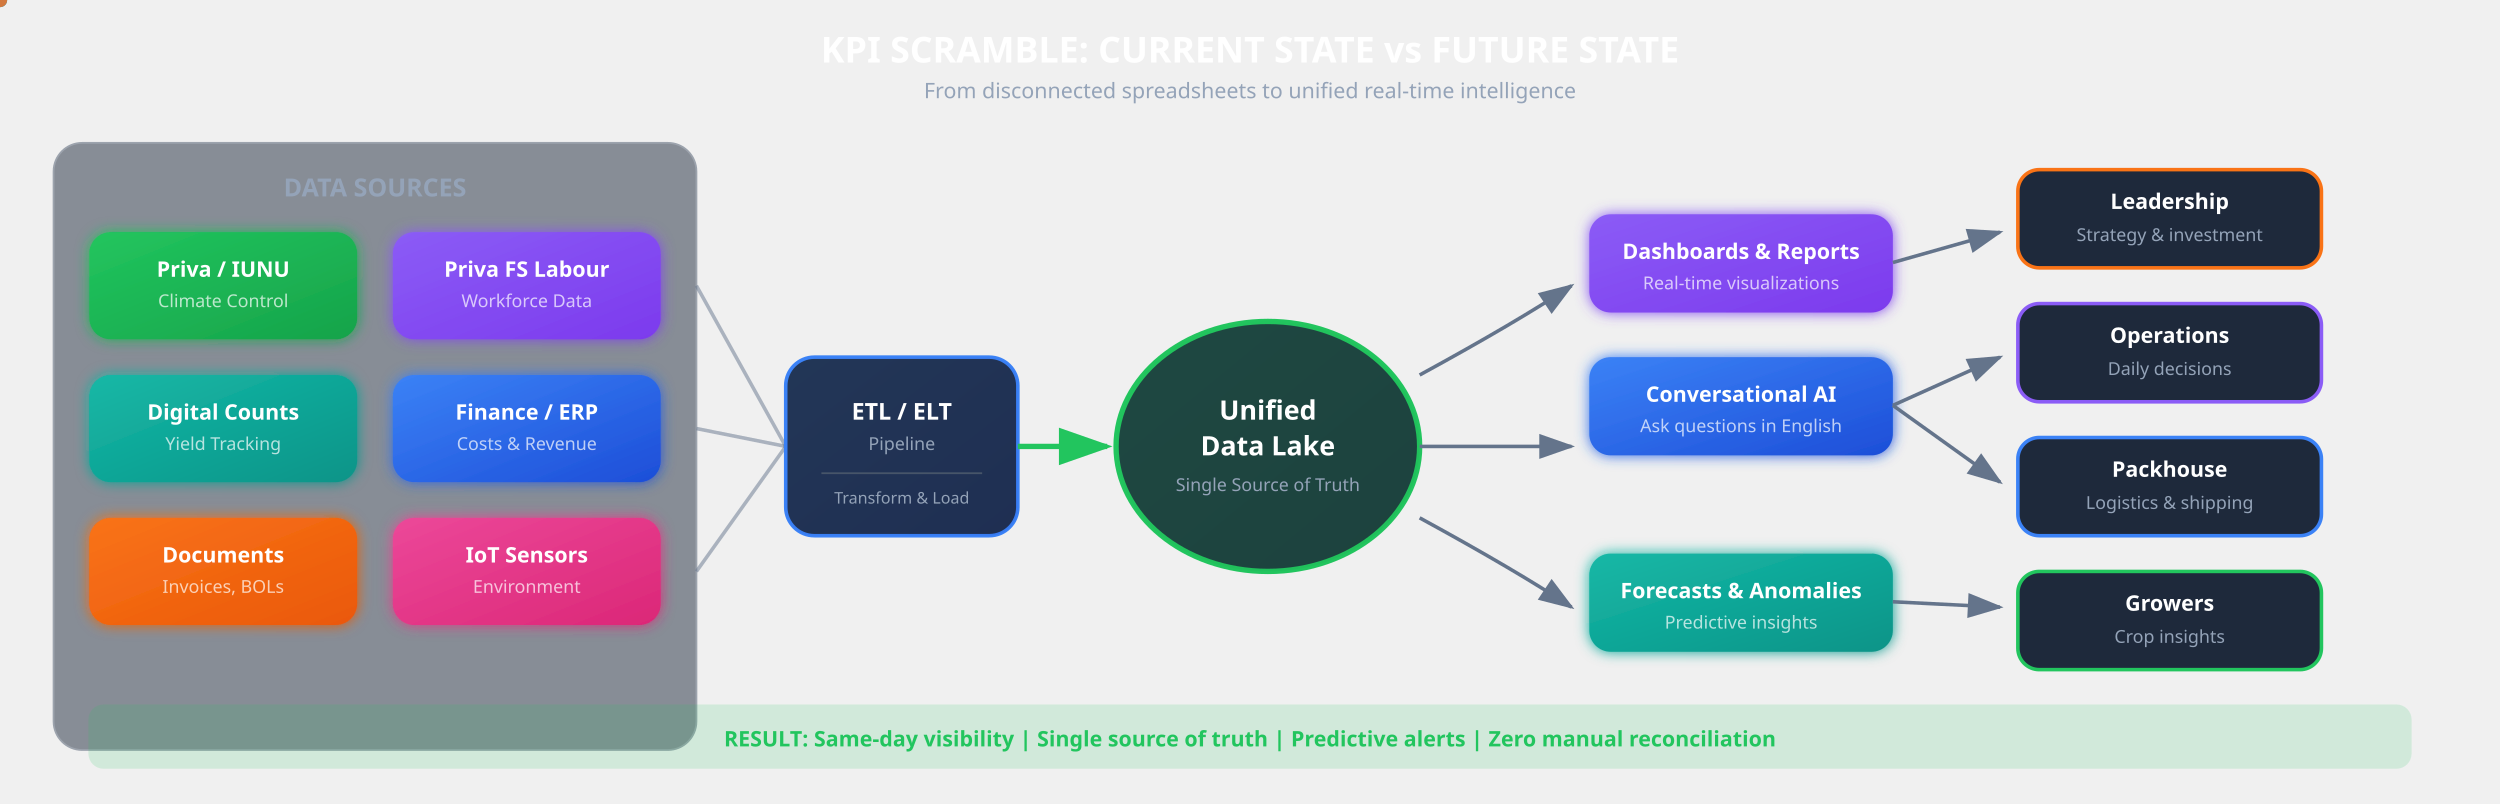
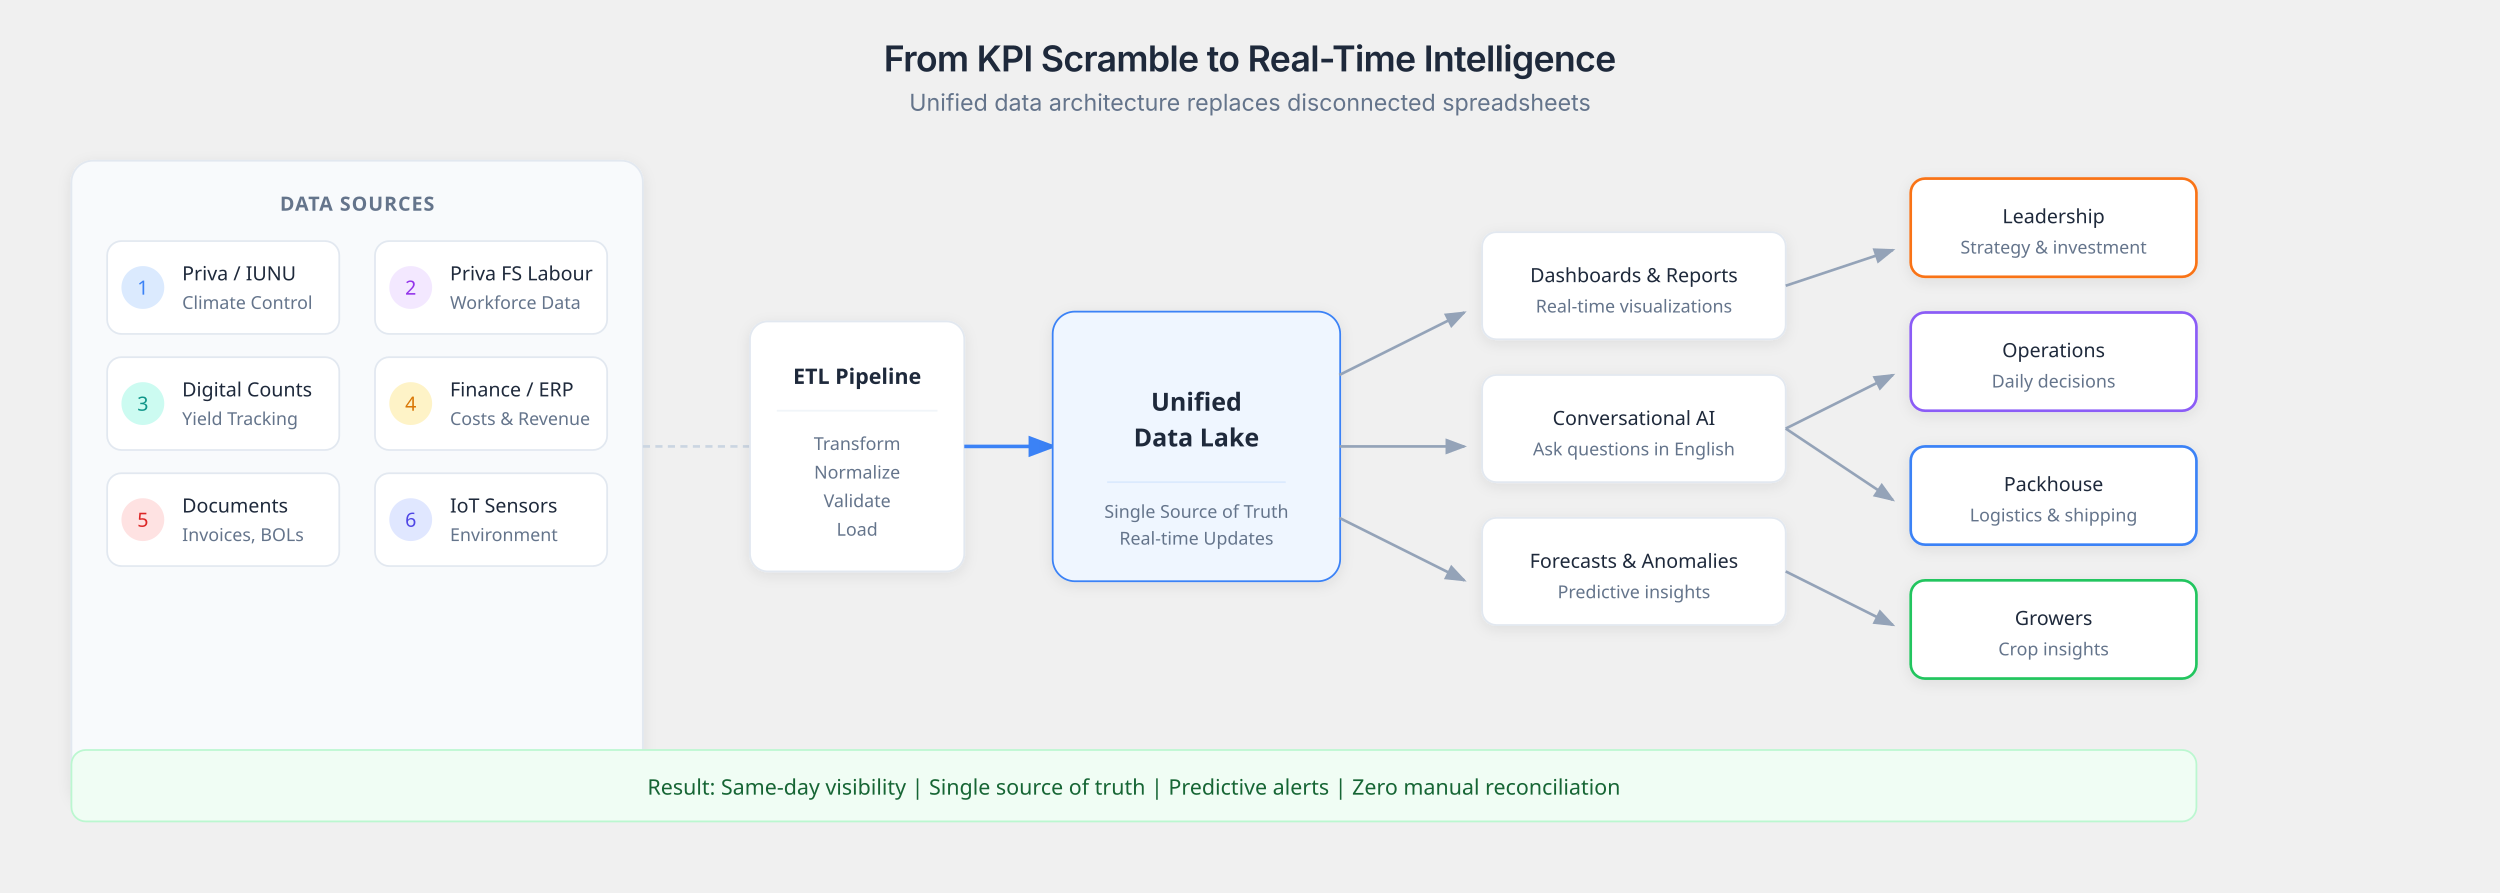
- <svg xmlns="http://www.w3.org/2000/svg" viewBox="0 0 1400 450" style="background: linear-gradient(135deg, #1e293b 0%, #0f172a 100%);">
+ <svg xmlns="http://www.w3.org/2000/svg" viewBox="0 0 1400 500" style="background: #faf9f7;">
  <defs>
-     <linearGradient id="blueGrad2" x1="0%" y1="0%" x2="100%" y2="100%">
-       <stop offset="0%" style="stop-color:#3b82f6;stop-opacity:1" />
-       <stop offset="100%" style="stop-color:#1d4ed8;stop-opacity:1" />
-     </linearGradient>
-     <linearGradient id="greenGrad2" x1="0%" y1="0%" x2="100%" y2="100%">
-       <stop offset="0%" style="stop-color:#22c55e;stop-opacity:1" />
-       <stop offset="100%" style="stop-color:#16a34a;stop-opacity:1" />
-     </linearGradient>
-     <linearGradient id="purpleGrad2" x1="0%" y1="0%" x2="100%" y2="100%">
-       <stop offset="0%" style="stop-color:#8b5cf6;stop-opacity:1" />
-       <stop offset="100%" style="stop-color:#7c3aed;stop-opacity:1" />
-     </linearGradient>
-     <linearGradient id="orangeGrad2" x1="0%" y1="0%" x2="100%" y2="100%">
-       <stop offset="0%" style="stop-color:#f97316;stop-opacity:1" />
-       <stop offset="100%" style="stop-color:#ea580c;stop-opacity:1" />
-     </linearGradient>
-     <linearGradient id="tealGrad2" x1="0%" y1="0%" x2="100%" y2="100%">
-       <stop offset="0%" style="stop-color:#14b8a6;stop-opacity:1" />
-       <stop offset="100%" style="stop-color:#0d9488;stop-opacity:1" />
-     </linearGradient>
-     <linearGradient id="pinkGrad2" x1="0%" y1="0%" x2="100%" y2="100%">
-       <stop offset="0%" style="stop-color:#ec4899;stop-opacity:1" />
-       <stop offset="100%" style="stop-color:#db2777;stop-opacity:1" />
-     </linearGradient>
-     <filter id="glow2" x="-50%" y="-50%" width="200%" height="200%">
-       <feGaussianBlur stdDeviation="4" result="coloredBlur" />
-       <feMerge>
-         <feMergeNode in="coloredBlur" />
-         <feMergeNode in="SourceGraphic" />
-       </feMerge>
+     <filter id="softShadow" x="-20%" y="-20%" width="140%" height="140%">
+       <feDropShadow dx="0" dy="2" stdDeviation="4" flood-color="#000" flood-opacity="0.08" />
    </filter>
-     <marker id="arrow2" markerWidth="10" markerHeight="7" refX="9" refY="3.5" orient="auto">
-       <polygon points="0 0, 10 3.5, 0 7" fill="#64748b" />
+     <marker id="arrowMuted" markerWidth="8" markerHeight="6" refX="7" refY="3" orient="auto">
+       <polygon points="0 0, 8 3, 0 6" fill="#94a3b8" />
    </marker>
-     <marker id="arrowGreen" markerWidth="10" markerHeight="7" refX="9" refY="3.5" orient="auto">
-       <polygon points="0 0, 10 3.5, 0 7" fill="#22c55e" />
+     <marker id="arrowAccent" markerWidth="8" markerHeight="6" refX="7" refY="3" orient="auto">
+       <polygon points="0 0, 8 3, 0 6" fill="#3b82f6" />
    </marker>
  </defs>
-   <text x="700" y="35" fill="white" font-family="system-ui, sans-serif" font-size="20" font-weight="700" text-anchor="middle">KPI SCRAMBLE: CURRENT STATE vs FUTURE STATE</text>
-   <text x="700" y="55" fill="#94a3b8" font-family="system-ui, sans-serif" font-size="12" text-anchor="middle">From disconnected spreadsheets to unified real-time intelligence</text>
-   <rect x="30" y="80" width="360" height="340" rx="16" fill="#1e293b" stroke="#475569" stroke-width="1" opacity="0.5" />
-   <text x="210" y="110" fill="#94a3b8" font-family="system-ui, sans-serif" font-size="14" font-weight="600" text-anchor="middle">DATA SOURCES</text>
-   <g transform="translate(50, 130)">
-     <rect x="0" y="0" width="150" height="60" rx="12" fill="url(#greenGrad2)" filter="url(#glow2)" />
-     <text x="75" y="25" fill="white" font-family="system-ui, sans-serif" font-size="12" font-weight="600" text-anchor="middle">Priva / IUNU</text>
-     <text x="75" y="42" fill="rgba(255,255,255,0.7)" font-family="system-ui, sans-serif" font-size="10" text-anchor="middle">Climate Control</text>
+   <text x="700" y="40" fill="#1e293b" font-family="system-ui, -apple-system, sans-serif" font-size="20" font-weight="600" text-anchor="middle" letter-spacing="-0.02em">From KPI Scramble to Real-Time Intelligence</text>
+   <text x="700" y="62" fill="#64748b" font-family="system-ui, -apple-system, sans-serif" font-size="13" text-anchor="middle">Unified data architecture replaces disconnected spreadsheets</text>
+   <rect x="40" y="90" width="320" height="360" rx="12" fill="#f8fafc" stroke="#e2e8f0" stroke-width="1" filter="url(#softShadow)" />
+   <text x="200" y="118" fill="#64748b" font-family="system-ui, sans-serif" font-size="11" font-weight="600" text-anchor="middle" letter-spacing="0.05em">DATA SOURCES</text>
+   <g transform="translate(60, 135)">
+     <rect x="0" y="0" width="130" height="52" rx="8" fill="white" stroke="#e2e8f0" stroke-width="1" />
+     <circle cx="20" cy="26" r="12" fill="#dbeafe" />
+     <text x="20" y="30" fill="#3b82f6" font-family="system-ui, sans-serif" font-size="11" text-anchor="middle">1</text>
+     <text x="42" y="22" fill="#1e293b" font-family="system-ui, sans-serif" font-size="11" font-weight="500">Priva / IUNU</text>
+     <text x="42" y="38" fill="#64748b" font-family="system-ui, sans-serif" font-size="10">Climate Control</text>
  </g>
-   <g transform="translate(220, 130)">
-     <rect x="0" y="0" width="150" height="60" rx="12" fill="url(#purpleGrad2)" filter="url(#glow2)" />
-     <text x="75" y="25" fill="white" font-family="system-ui, sans-serif" font-size="12" font-weight="600" text-anchor="middle">Priva FS Labour</text>
-     <text x="75" y="42" fill="rgba(255,255,255,0.7)" font-family="system-ui, sans-serif" font-size="10" text-anchor="middle">Workforce Data</text>
+   <g transform="translate(210, 135)">
+     <rect x="0" y="0" width="130" height="52" rx="8" fill="white" stroke="#e2e8f0" stroke-width="1" />
+     <circle cx="20" cy="26" r="12" fill="#f3e8ff" />
+     <text x="20" y="30" fill="#9333ea" font-family="system-ui, sans-serif" font-size="11" text-anchor="middle">2</text>
+     <text x="42" y="22" fill="#1e293b" font-family="system-ui, sans-serif" font-size="11" font-weight="500">Priva FS Labour</text>
+     <text x="42" y="38" fill="#64748b" font-family="system-ui, sans-serif" font-size="10">Workforce Data</text>
  </g>
-   <g transform="translate(50, 210)">
-     <rect x="0" y="0" width="150" height="60" rx="12" fill="url(#tealGrad2)" filter="url(#glow2)" />
-     <text x="75" y="25" fill="white" font-family="system-ui, sans-serif" font-size="12" font-weight="600" text-anchor="middle">Digital Counts</text>
-     <text x="75" y="42" fill="rgba(255,255,255,0.7)" font-family="system-ui, sans-serif" font-size="10" text-anchor="middle">Yield Tracking</text>
+   <g transform="translate(60, 200)">
+     <rect x="0" y="0" width="130" height="52" rx="8" fill="white" stroke="#e2e8f0" stroke-width="1" />
+     <circle cx="20" cy="26" r="12" fill="#ccfbf1" />
+     <text x="20" y="30" fill="#0d9488" font-family="system-ui, sans-serif" font-size="11" text-anchor="middle">3</text>
+     <text x="42" y="22" fill="#1e293b" font-family="system-ui, sans-serif" font-size="11" font-weight="500">Digital Counts</text>
+     <text x="42" y="38" fill="#64748b" font-family="system-ui, sans-serif" font-size="10">Yield Tracking</text>
  </g>
-   <g transform="translate(220, 210)">
-     <rect x="0" y="0" width="150" height="60" rx="12" fill="url(#blueGrad2)" filter="url(#glow2)" />
-     <text x="75" y="25" fill="white" font-family="system-ui, sans-serif" font-size="12" font-weight="600" text-anchor="middle">Finance / ERP</text>
-     <text x="75" y="42" fill="rgba(255,255,255,0.7)" font-family="system-ui, sans-serif" font-size="10" text-anchor="middle">Costs &amp; Revenue</text>
+   <g transform="translate(210, 200)">
+     <rect x="0" y="0" width="130" height="52" rx="8" fill="white" stroke="#e2e8f0" stroke-width="1" />
+     <circle cx="20" cy="26" r="12" fill="#fef3c7" />
+     <text x="20" y="30" fill="#d97706" font-family="system-ui, sans-serif" font-size="11" text-anchor="middle">4</text>
+     <text x="42" y="22" fill="#1e293b" font-family="system-ui, sans-serif" font-size="11" font-weight="500">Finance / ERP</text>
+     <text x="42" y="38" fill="#64748b" font-family="system-ui, sans-serif" font-size="10">Costs &amp; Revenue</text>
  </g>
-   <g transform="translate(50, 290)">
-     <rect x="0" y="0" width="150" height="60" rx="12" fill="url(#orangeGrad2)" filter="url(#glow2)" />
-     <text x="75" y="25" fill="white" font-family="system-ui, sans-serif" font-size="12" font-weight="600" text-anchor="middle">Documents</text>
-     <text x="75" y="42" fill="rgba(255,255,255,0.7)" font-family="system-ui, sans-serif" font-size="10" text-anchor="middle">Invoices, BOLs</text>
+   <g transform="translate(60, 265)">
+     <rect x="0" y="0" width="130" height="52" rx="8" fill="white" stroke="#e2e8f0" stroke-width="1" />
+     <circle cx="20" cy="26" r="12" fill="#fee2e2" />
+     <text x="20" y="30" fill="#dc2626" font-family="system-ui, sans-serif" font-size="11" text-anchor="middle">5</text>
+     <text x="42" y="22" fill="#1e293b" font-family="system-ui, sans-serif" font-size="11" font-weight="500">Documents</text>
+     <text x="42" y="38" fill="#64748b" font-family="system-ui, sans-serif" font-size="10">Invoices, BOLs</text>
  </g>
-   <g transform="translate(220, 290)">
-     <rect x="0" y="0" width="150" height="60" rx="12" fill="url(#pinkGrad2)" filter="url(#glow2)" />
-     <text x="75" y="25" fill="white" font-family="system-ui, sans-serif" font-size="12" font-weight="600" text-anchor="middle">IoT Sensors</text>
-     <text x="75" y="42" fill="rgba(255,255,255,0.7)" font-family="system-ui, sans-serif" font-size="10" text-anchor="middle">Environment</text>
+   <g transform="translate(210, 265)">
+     <rect x="0" y="0" width="130" height="52" rx="8" fill="white" stroke="#e2e8f0" stroke-width="1" />
+     <circle cx="20" cy="26" r="12" fill="#e0e7ff" />
+     <text x="20" y="30" fill="#4f46e5" font-family="system-ui, sans-serif" font-size="11" text-anchor="middle">6</text>
+     <text x="42" y="22" fill="#1e293b" font-family="system-ui, sans-serif" font-size="11" font-weight="500">IoT Sensors</text>
+     <text x="42" y="38" fill="#64748b" font-family="system-ui, sans-serif" font-size="10">Environment</text>
  </g>
-   <path d="M 390 160 L 440 250" stroke="#64748b" stroke-width="2" fill="none" opacity="0.5" />
-   <path d="M 390 240 L 440 250" stroke="#64748b" stroke-width="2" fill="none" opacity="0.5" />
-   <path d="M 390 320 L 440 250" stroke="#64748b" stroke-width="2" fill="none" opacity="0.5" />
-   <g transform="translate(440, 200)">
-     <rect x="0" y="0" width="130" height="100" rx="16" fill="#1e293b" stroke="#3b82f6" stroke-width="2" />
-     <rect x="0" y="0" width="130" height="100" rx="16" fill="url(#blueGrad2)" opacity="0.15" />
-     <text x="65" y="35" fill="white" font-family="system-ui, sans-serif" font-size="13" font-weight="700" text-anchor="middle">ETL / ELT</text>
-     <text x="65" y="52" fill="#94a3b8" font-family="system-ui, sans-serif" font-size="10" text-anchor="middle">Pipeline</text>
-     <line x1="20" y1="65" x2="110" y2="65" stroke="#475569" stroke-width="1" />
-     <text x="65" y="82" fill="#94a3b8" font-family="system-ui, sans-serif" font-size="9" text-anchor="middle">Transform &amp; Load</text>
+   <path d="M 360 250 L 420 250" stroke="#cbd5e1" stroke-width="1.5" fill="none" stroke-dasharray="4,3" />
+   <g transform="translate(420, 180)">
+     <rect x="0" y="0" width="120" height="140" rx="10" fill="white" stroke="#e2e8f0" stroke-width="1" filter="url(#softShadow)" />
+     <text x="60" y="35" fill="#1e293b" font-family="system-ui, sans-serif" font-size="12" font-weight="600" text-anchor="middle">ETL Pipeline</text>
+     <line x1="15" y1="50" x2="105" y2="50" stroke="#f1f5f9" stroke-width="1" />
+     <text x="60" y="72" fill="#64748b" font-family="system-ui, sans-serif" font-size="10" text-anchor="middle">Transform</text>
+     <text x="60" y="88" fill="#64748b" font-family="system-ui, sans-serif" font-size="10" text-anchor="middle">Normalize</text>
+     <text x="60" y="104" fill="#64748b" font-family="system-ui, sans-serif" font-size="10" text-anchor="middle">Validate</text>
+     <text x="60" y="120" fill="#64748b" font-family="system-ui, sans-serif" font-size="10" text-anchor="middle">Load</text>
  </g>
-   <path d="M 570 250 L 620 250" stroke="#22c55e" stroke-width="3" fill="none" marker-end="url(#arrowGreen)" />
-   <g transform="translate(620, 170)">
-     <ellipse cx="90" cy="80" rx="85" ry="70" fill="#1e293b" stroke="#22c55e" stroke-width="3" />
-     <ellipse cx="90" cy="80" rx="85" ry="70" fill="url(#greenGrad2)" opacity="0.2" />
-     <text x="90" y="65" fill="white" font-family="system-ui, sans-serif" font-size="15" font-weight="700" text-anchor="middle">Unified</text>
-     <text x="90" y="85" fill="white" font-family="system-ui, sans-serif" font-size="15" font-weight="700" text-anchor="middle">Data Lake</text>
-     <text x="90" y="105" fill="#94a3b8" font-family="system-ui, sans-serif" font-size="10" text-anchor="middle">Single Source of Truth</text>
+   <path d="M 540 250 L 590 250" stroke="#3b82f6" stroke-width="2" fill="none" marker-end="url(#arrowAccent)" />
+   <g transform="translate(590, 175)">
+     <rect x="0" y="0" width="160" height="150" rx="12" fill="white" stroke="#3b82f6" stroke-width="2" filter="url(#softShadow)" />
+     <rect x="0" y="0" width="160" height="150" rx="12" fill="#eff6ff" />
+     <text x="80" y="55" fill="#1e293b" font-family="system-ui, sans-serif" font-size="14" font-weight="600" text-anchor="middle">Unified</text>
+     <text x="80" y="75" fill="#1e293b" font-family="system-ui, sans-serif" font-size="14" font-weight="600" text-anchor="middle">Data Lake</text>
+     <line x1="30" y1="95" x2="130" y2="95" stroke="#dbeafe" stroke-width="1" />
+     <text x="80" y="115" fill="#64748b" font-family="system-ui, sans-serif" font-size="10" text-anchor="middle">Single Source of Truth</text>
+     <text x="80" y="130" fill="#64748b" font-family="system-ui, sans-serif" font-size="10" text-anchor="middle">Real-time Updates</text>
  </g>
-   <path d="M 795 210 Q 850 180 880 160" stroke="#64748b" stroke-width="2" fill="none" marker-end="url(#arrow2)" />
-   <path d="M 795 250 L 880 250" stroke="#64748b" stroke-width="2" fill="none" marker-end="url(#arrow2)" />
-   <path d="M 795 290 Q 850 320 880 340" stroke="#64748b" stroke-width="2" fill="none" marker-end="url(#arrow2)" />
-   <g transform="translate(890, 120)">
-     <rect x="0" y="0" width="170" height="55" rx="12" fill="url(#purpleGrad2)" filter="url(#glow2)" />
-     <text x="85" y="25" fill="white" font-family="system-ui, sans-serif" font-size="12" font-weight="600" text-anchor="middle">Dashboards &amp; Reports</text>
-     <text x="85" y="42" fill="rgba(255,255,255,0.7)" font-family="system-ui, sans-serif" font-size="10" text-anchor="middle">Real-time visualizations</text>
+   <path d="M 750 210 L 820 175" stroke="#94a3b8" stroke-width="1.5" fill="none" marker-end="url(#arrowMuted)" />
+   <path d="M 750 250 L 820 250" stroke="#94a3b8" stroke-width="1.5" fill="none" marker-end="url(#arrowMuted)" />
+   <path d="M 750 290 L 820 325" stroke="#94a3b8" stroke-width="1.5" fill="none" marker-end="url(#arrowMuted)" />
+   <g transform="translate(830, 130)">
+     <rect x="0" y="0" width="170" height="60" rx="8" fill="white" stroke="#e2e8f0" stroke-width="1" filter="url(#softShadow)" />
+     <text x="85" y="28" fill="#1e293b" font-family="system-ui, sans-serif" font-size="11" font-weight="500" text-anchor="middle">Dashboards &amp; Reports</text>
+     <text x="85" y="45" fill="#64748b" font-family="system-ui, sans-serif" font-size="10" text-anchor="middle">Real-time visualizations</text>
  </g>
-   <g transform="translate(890, 200)">
-     <rect x="0" y="0" width="170" height="55" rx="12" fill="url(#blueGrad2)" filter="url(#glow2)" />
-     <text x="85" y="25" fill="white" font-family="system-ui, sans-serif" font-size="12" font-weight="600" text-anchor="middle">Conversational AI</text>
-     <text x="85" y="42" fill="rgba(255,255,255,0.7)" font-family="system-ui, sans-serif" font-size="10" text-anchor="middle">Ask questions in English</text>
+   <g transform="translate(830, 210)">
+     <rect x="0" y="0" width="170" height="60" rx="8" fill="white" stroke="#e2e8f0" stroke-width="1" filter="url(#softShadow)" />
+     <text x="85" y="28" fill="#1e293b" font-family="system-ui, sans-serif" font-size="11" font-weight="500" text-anchor="middle">Conversational AI</text>
+     <text x="85" y="45" fill="#64748b" font-family="system-ui, sans-serif" font-size="10" text-anchor="middle">Ask questions in English</text>
  </g>
-   <g transform="translate(890, 310)">
-     <rect x="0" y="0" width="170" height="55" rx="12" fill="url(#tealGrad2)" filter="url(#glow2)" />
-     <text x="85" y="25" fill="white" font-family="system-ui, sans-serif" font-size="12" font-weight="600" text-anchor="middle">Forecasts &amp; Anomalies</text>
-     <text x="85" y="42" fill="rgba(255,255,255,0.7)" font-family="system-ui, sans-serif" font-size="10" text-anchor="middle">Predictive insights</text>
+   <g transform="translate(830, 290)">
+     <rect x="0" y="0" width="170" height="60" rx="8" fill="white" stroke="#e2e8f0" stroke-width="1" filter="url(#softShadow)" />
+     <text x="85" y="28" fill="#1e293b" font-family="system-ui, sans-serif" font-size="11" font-weight="500" text-anchor="middle">Forecasts &amp; Anomalies</text>
+     <text x="85" y="45" fill="#64748b" font-family="system-ui, sans-serif" font-size="10" text-anchor="middle">Predictive insights</text>
  </g>
-   <path d="M 1060 147 L 1120 130" stroke="#64748b" stroke-width="2" fill="none" marker-end="url(#arrow2)" />
-   <path d="M 1060 227 L 1120 200" stroke="#64748b" stroke-width="2" fill="none" marker-end="url(#arrow2)" />
-   <path d="M 1060 227 L 1120 270" stroke="#64748b" stroke-width="2" fill="none" marker-end="url(#arrow2)" />
-   <path d="M 1060 337 L 1120 340" stroke="#64748b" stroke-width="2" fill="none" marker-end="url(#arrow2)" />
-   <g transform="translate(1130, 95)">
-     <rect x="0" y="0" width="170" height="55" rx="12" fill="#1e293b" stroke="#f97316" stroke-width="2" />
-     <text x="85" y="22" fill="white" font-family="system-ui, sans-serif" font-size="12" font-weight="600" text-anchor="middle">Leadership</text>
-     <text x="85" y="40" fill="#94a3b8" font-family="system-ui, sans-serif" font-size="10" text-anchor="middle">Strategy &amp; investment</text>
+   <path d="M 1000 160 L 1060 140" stroke="#94a3b8" stroke-width="1.5" fill="none" marker-end="url(#arrowMuted)" />
+   <path d="M 1000 240 L 1060 210" stroke="#94a3b8" stroke-width="1.5" fill="none" marker-end="url(#arrowMuted)" />
+   <path d="M 1000 240 L 1060 280" stroke="#94a3b8" stroke-width="1.5" fill="none" marker-end="url(#arrowMuted)" />
+   <path d="M 1000 320 L 1060 350" stroke="#94a3b8" stroke-width="1.5" fill="none" marker-end="url(#arrowMuted)" />
+   <g transform="translate(1070, 100)">
+     <rect x="0" y="0" width="160" height="55" rx="8" fill="white" stroke="#f97316" stroke-width="1.5" filter="url(#softShadow)" />
+     <text x="80" y="25" fill="#1e293b" font-family="system-ui, sans-serif" font-size="11" font-weight="500" text-anchor="middle">Leadership</text>
+     <text x="80" y="42" fill="#64748b" font-family="system-ui, sans-serif" font-size="10" text-anchor="middle">Strategy &amp; investment</text>
  </g>
-   <g transform="translate(1130, 170)">
-     <rect x="0" y="0" width="170" height="55" rx="12" fill="#1e293b" stroke="#8b5cf6" stroke-width="2" />
-     <text x="85" y="22" fill="white" font-family="system-ui, sans-serif" font-size="12" font-weight="600" text-anchor="middle">Operations</text>
-     <text x="85" y="40" fill="#94a3b8" font-family="system-ui, sans-serif" font-size="10" text-anchor="middle">Daily decisions</text>
+   <g transform="translate(1070, 175)">
+     <rect x="0" y="0" width="160" height="55" rx="8" fill="white" stroke="#8b5cf6" stroke-width="1.5" filter="url(#softShadow)" />
+     <text x="80" y="25" fill="#1e293b" font-family="system-ui, sans-serif" font-size="11" font-weight="500" text-anchor="middle">Operations</text>
+     <text x="80" y="42" fill="#64748b" font-family="system-ui, sans-serif" font-size="10" text-anchor="middle">Daily decisions</text>
  </g>
-   <g transform="translate(1130, 245)">
-     <rect x="0" y="0" width="170" height="55" rx="12" fill="#1e293b" stroke="#3b82f6" stroke-width="2" />
-     <text x="85" y="22" fill="white" font-family="system-ui, sans-serif" font-size="12" font-weight="600" text-anchor="middle">Packhouse</text>
-     <text x="85" y="40" fill="#94a3b8" font-family="system-ui, sans-serif" font-size="10" text-anchor="middle">Logistics &amp; shipping</text>
+   <g transform="translate(1070, 250)">
+     <rect x="0" y="0" width="160" height="55" rx="8" fill="white" stroke="#3b82f6" stroke-width="1.5" filter="url(#softShadow)" />
+     <text x="80" y="25" fill="#1e293b" font-family="system-ui, sans-serif" font-size="11" font-weight="500" text-anchor="middle">Packhouse</text>
+     <text x="80" y="42" fill="#64748b" font-family="system-ui, sans-serif" font-size="10" text-anchor="middle">Logistics &amp; shipping</text>
  </g>
-   <g transform="translate(1130, 320)">
-     <rect x="0" y="0" width="170" height="55" rx="12" fill="#1e293b" stroke="#22c55e" stroke-width="2" />
-     <text x="85" y="22" fill="white" font-family="system-ui, sans-serif" font-size="12" font-weight="600" text-anchor="middle">Growers</text>
-     <text x="85" y="40" fill="#94a3b8" font-family="system-ui, sans-serif" font-size="10" text-anchor="middle">Crop insights</text>
+   <g transform="translate(1070, 325)">
+     <rect x="0" y="0" width="160" height="55" rx="8" fill="white" stroke="#22c55e" stroke-width="1.5" filter="url(#softShadow)" />
+     <text x="80" y="25" fill="#1e293b" font-family="system-ui, sans-serif" font-size="11" font-weight="500" text-anchor="middle">Growers</text>
+     <text x="80" y="42" fill="#64748b" font-family="system-ui, sans-serif" font-size="10" text-anchor="middle">Crop insights</text>
  </g>
-   <circle r="4" fill="#22c55e" opacity="0.8">
-     <animateMotion dur="3s" repeatCount="indefinite" path="M 200,160 Q 400,200 570,250" />
-     <animate attributeName="opacity" values="1;0.3;1" dur="3s" repeatCount="indefinite" />
-   </circle>
-   <circle r="4" fill="#3b82f6" opacity="0.8">
-     <animateMotion dur="2.5s" repeatCount="indefinite" path="M 200,320 Q 400,280 570,250" />
-     <animate attributeName="opacity" values="1;0.3;1" dur="2.5s" repeatCount="indefinite" />
-   </circle>
-   <circle r="4" fill="#f97316" opacity="0.8">
-     <animateMotion dur="2s" repeatCount="indefinite" path="M 795,250 L 1060,200" />
-     <animate attributeName="opacity" values="1;0.3;1" dur="2s" repeatCount="indefinite" />
-   </circle>
-   <rect x="50" y="395" width="1300" height="35" rx="8" fill="#22c55e" opacity="0.15" stroke="#22c55e" stroke-width="1" />
-   <text x="700" y="418" fill="#22c55e" font-family="system-ui, sans-serif" font-size="12" font-weight="600" text-anchor="middle">
-     RESULT: Same-day visibility | Single source of truth | Predictive alerts | Zero manual reconciliation
+   <rect x="40" y="420" width="1190" height="40" rx="8" fill="#f0fdf4" stroke="#bbf7d0" stroke-width="1" />
+   <text x="635" y="445" fill="#166534" font-family="system-ui, sans-serif" font-size="12" font-weight="500" text-anchor="middle">
+     Result: Same-day visibility | Single source of truth | Predictive alerts | Zero manual reconciliation
  </text>
</svg>
